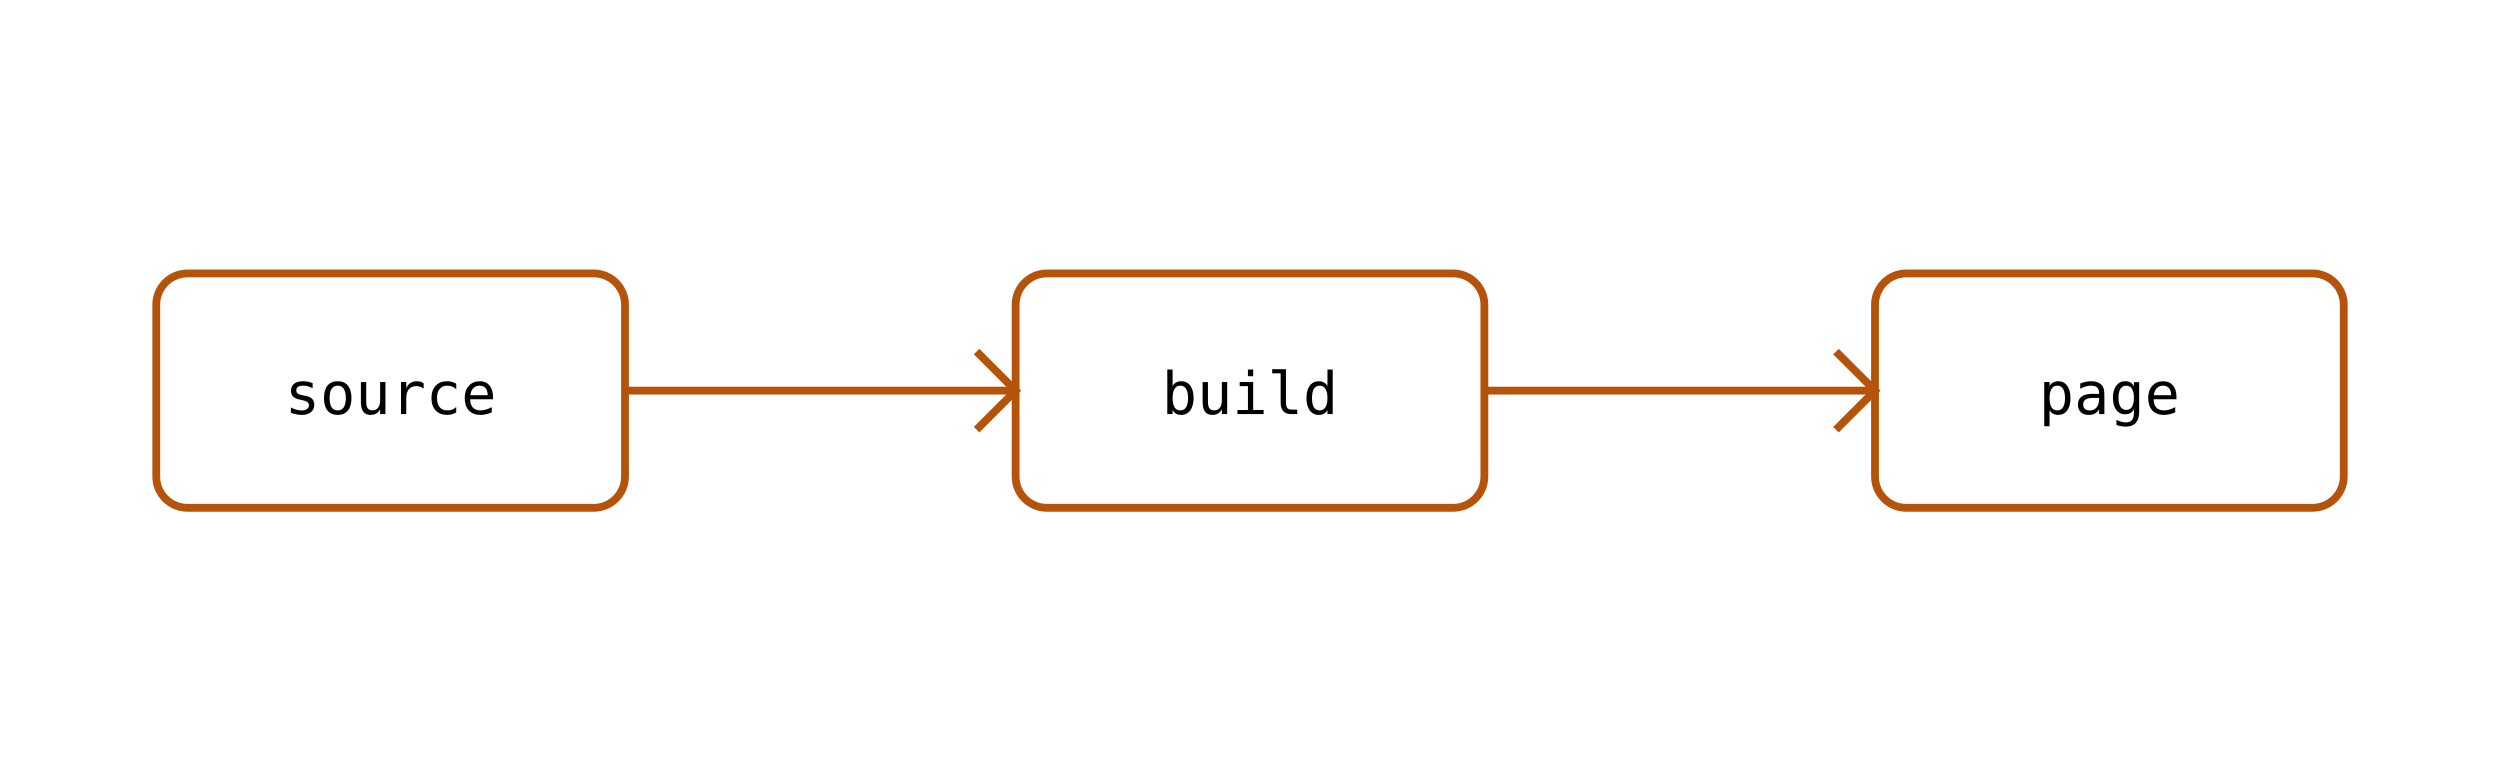
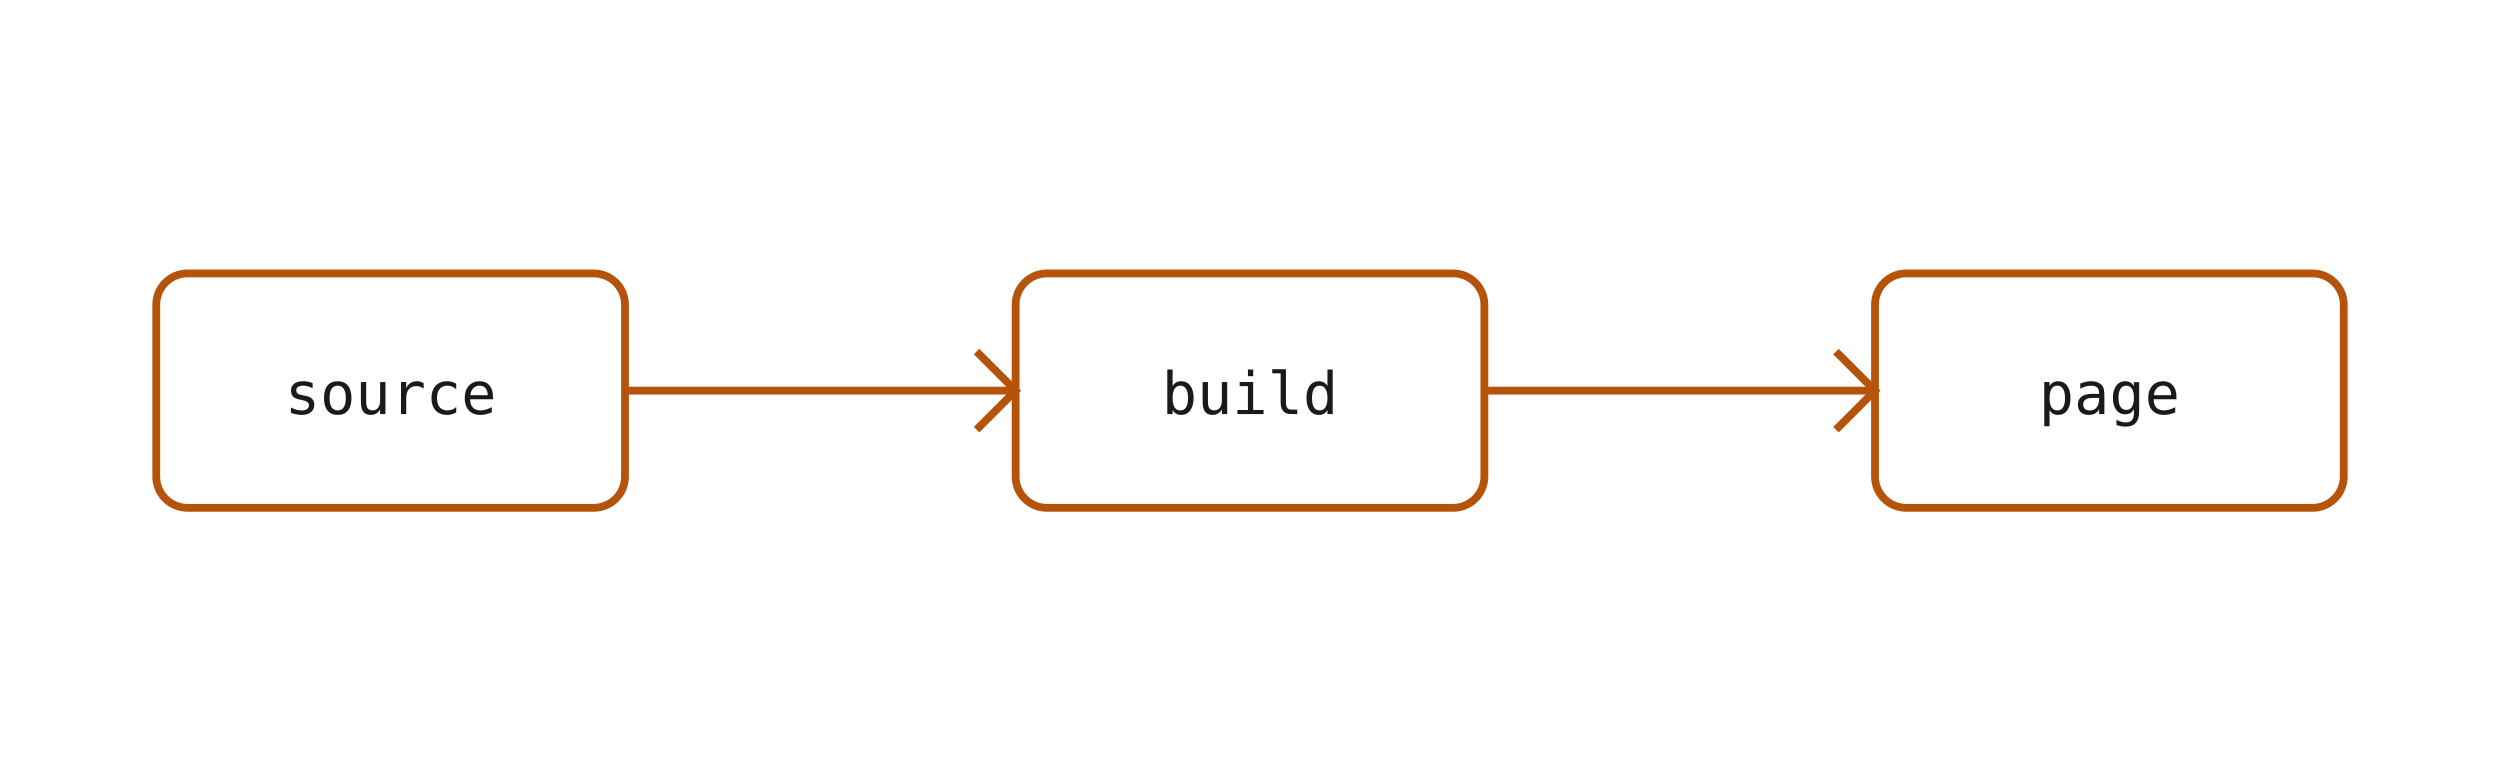
<svg xmlns="http://www.w3.org/2000/svg" viewBox="0 0 640 200" role="img" aria-label="placeholder diagram">
-   <rect width="640" height="200" fill="none" />
-   <g fill="none" stroke="#b45309" stroke-width="2">
+   <style>
+     .dg-line{fill:none;stroke:var(--accent,#b45309);stroke-width:2}
+     .dg-text{fill:var(--fg,#1c1a17);font-family:ui-monospace,SFMono-Regular,Menlo,monospace;font-size:15px;text-anchor:middle}
+   </style>
+   <g class="dg-line">
    <rect x="40" y="70" width="120" height="60" rx="8" />
    <rect x="260" y="70" width="120" height="60" rx="8" />
    <rect x="480" y="70" width="120" height="60" rx="8" />
    <path d="M160 100h100M380 100h100" />
    <path d="M250 90l10 10-10 10M470 90l10 10-10 10" />
  </g>
-   <g fill="currentColor" font-family="ui-monospace,monospace" font-size="15" text-anchor="middle">
+   <g class="dg-text">
    <text x="100" y="106">source</text>
    <text x="320" y="106">build</text>
    <text x="540" y="106">page</text>
  </g>
</svg>
